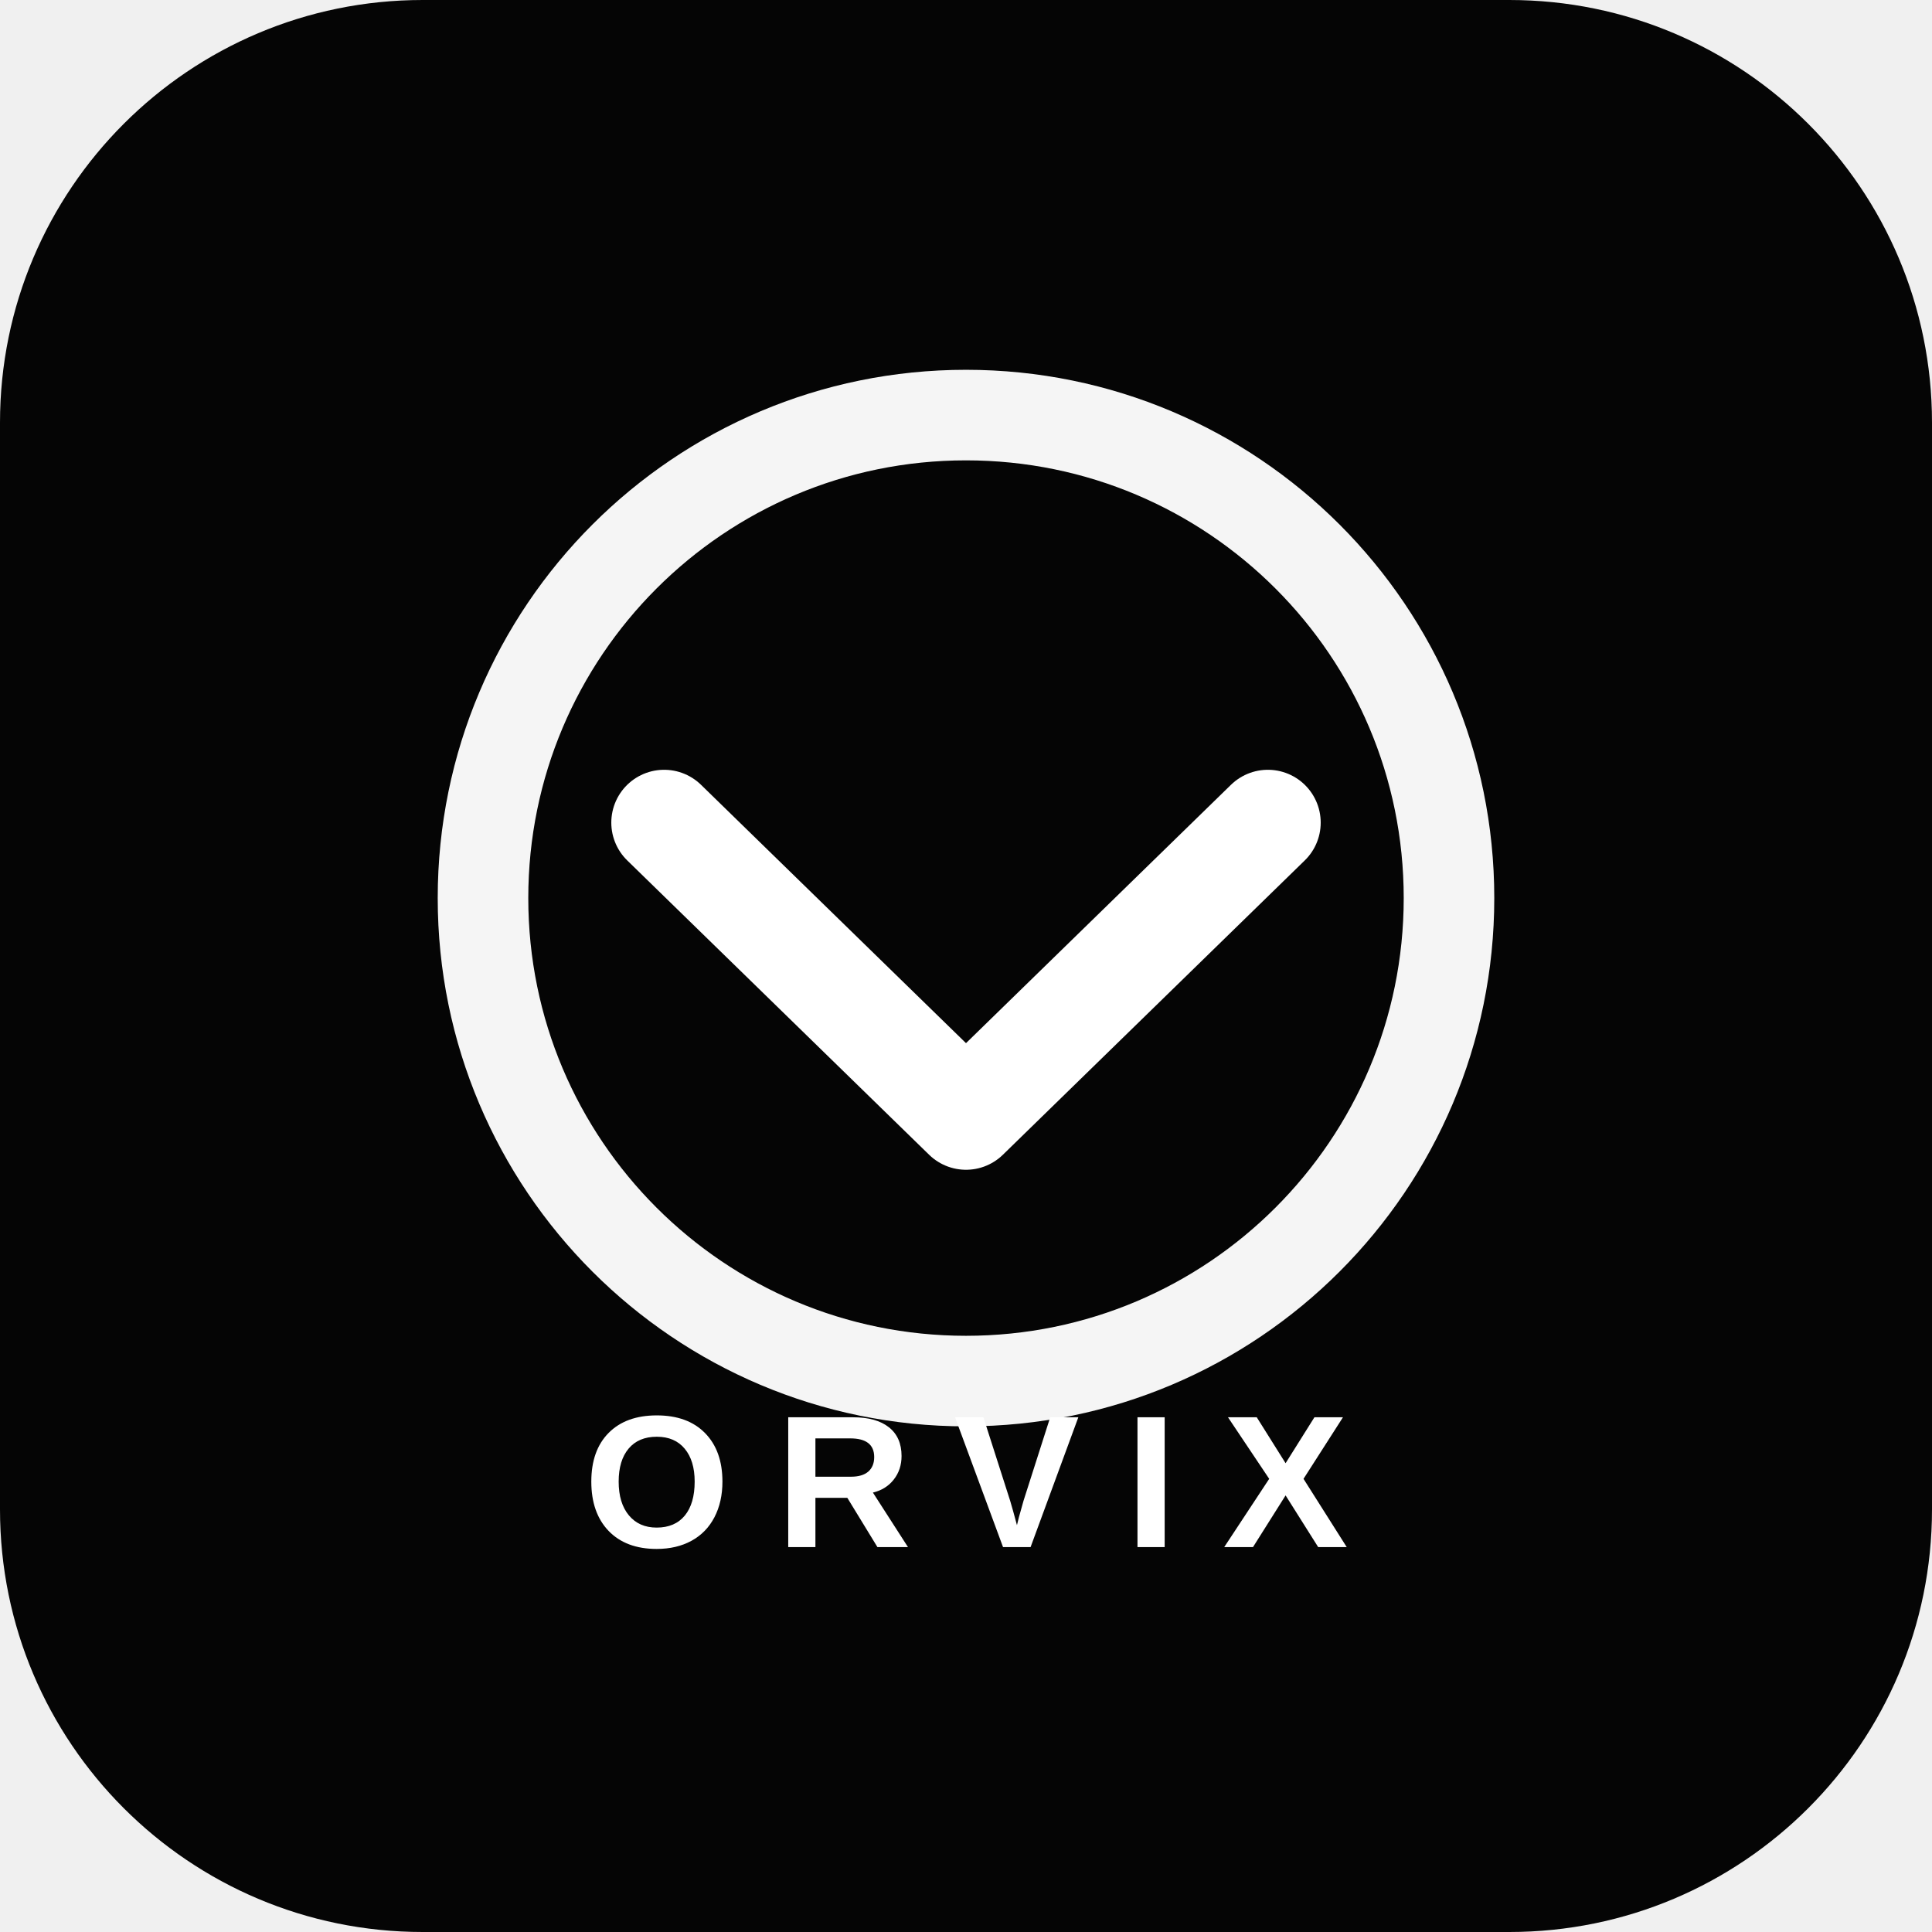
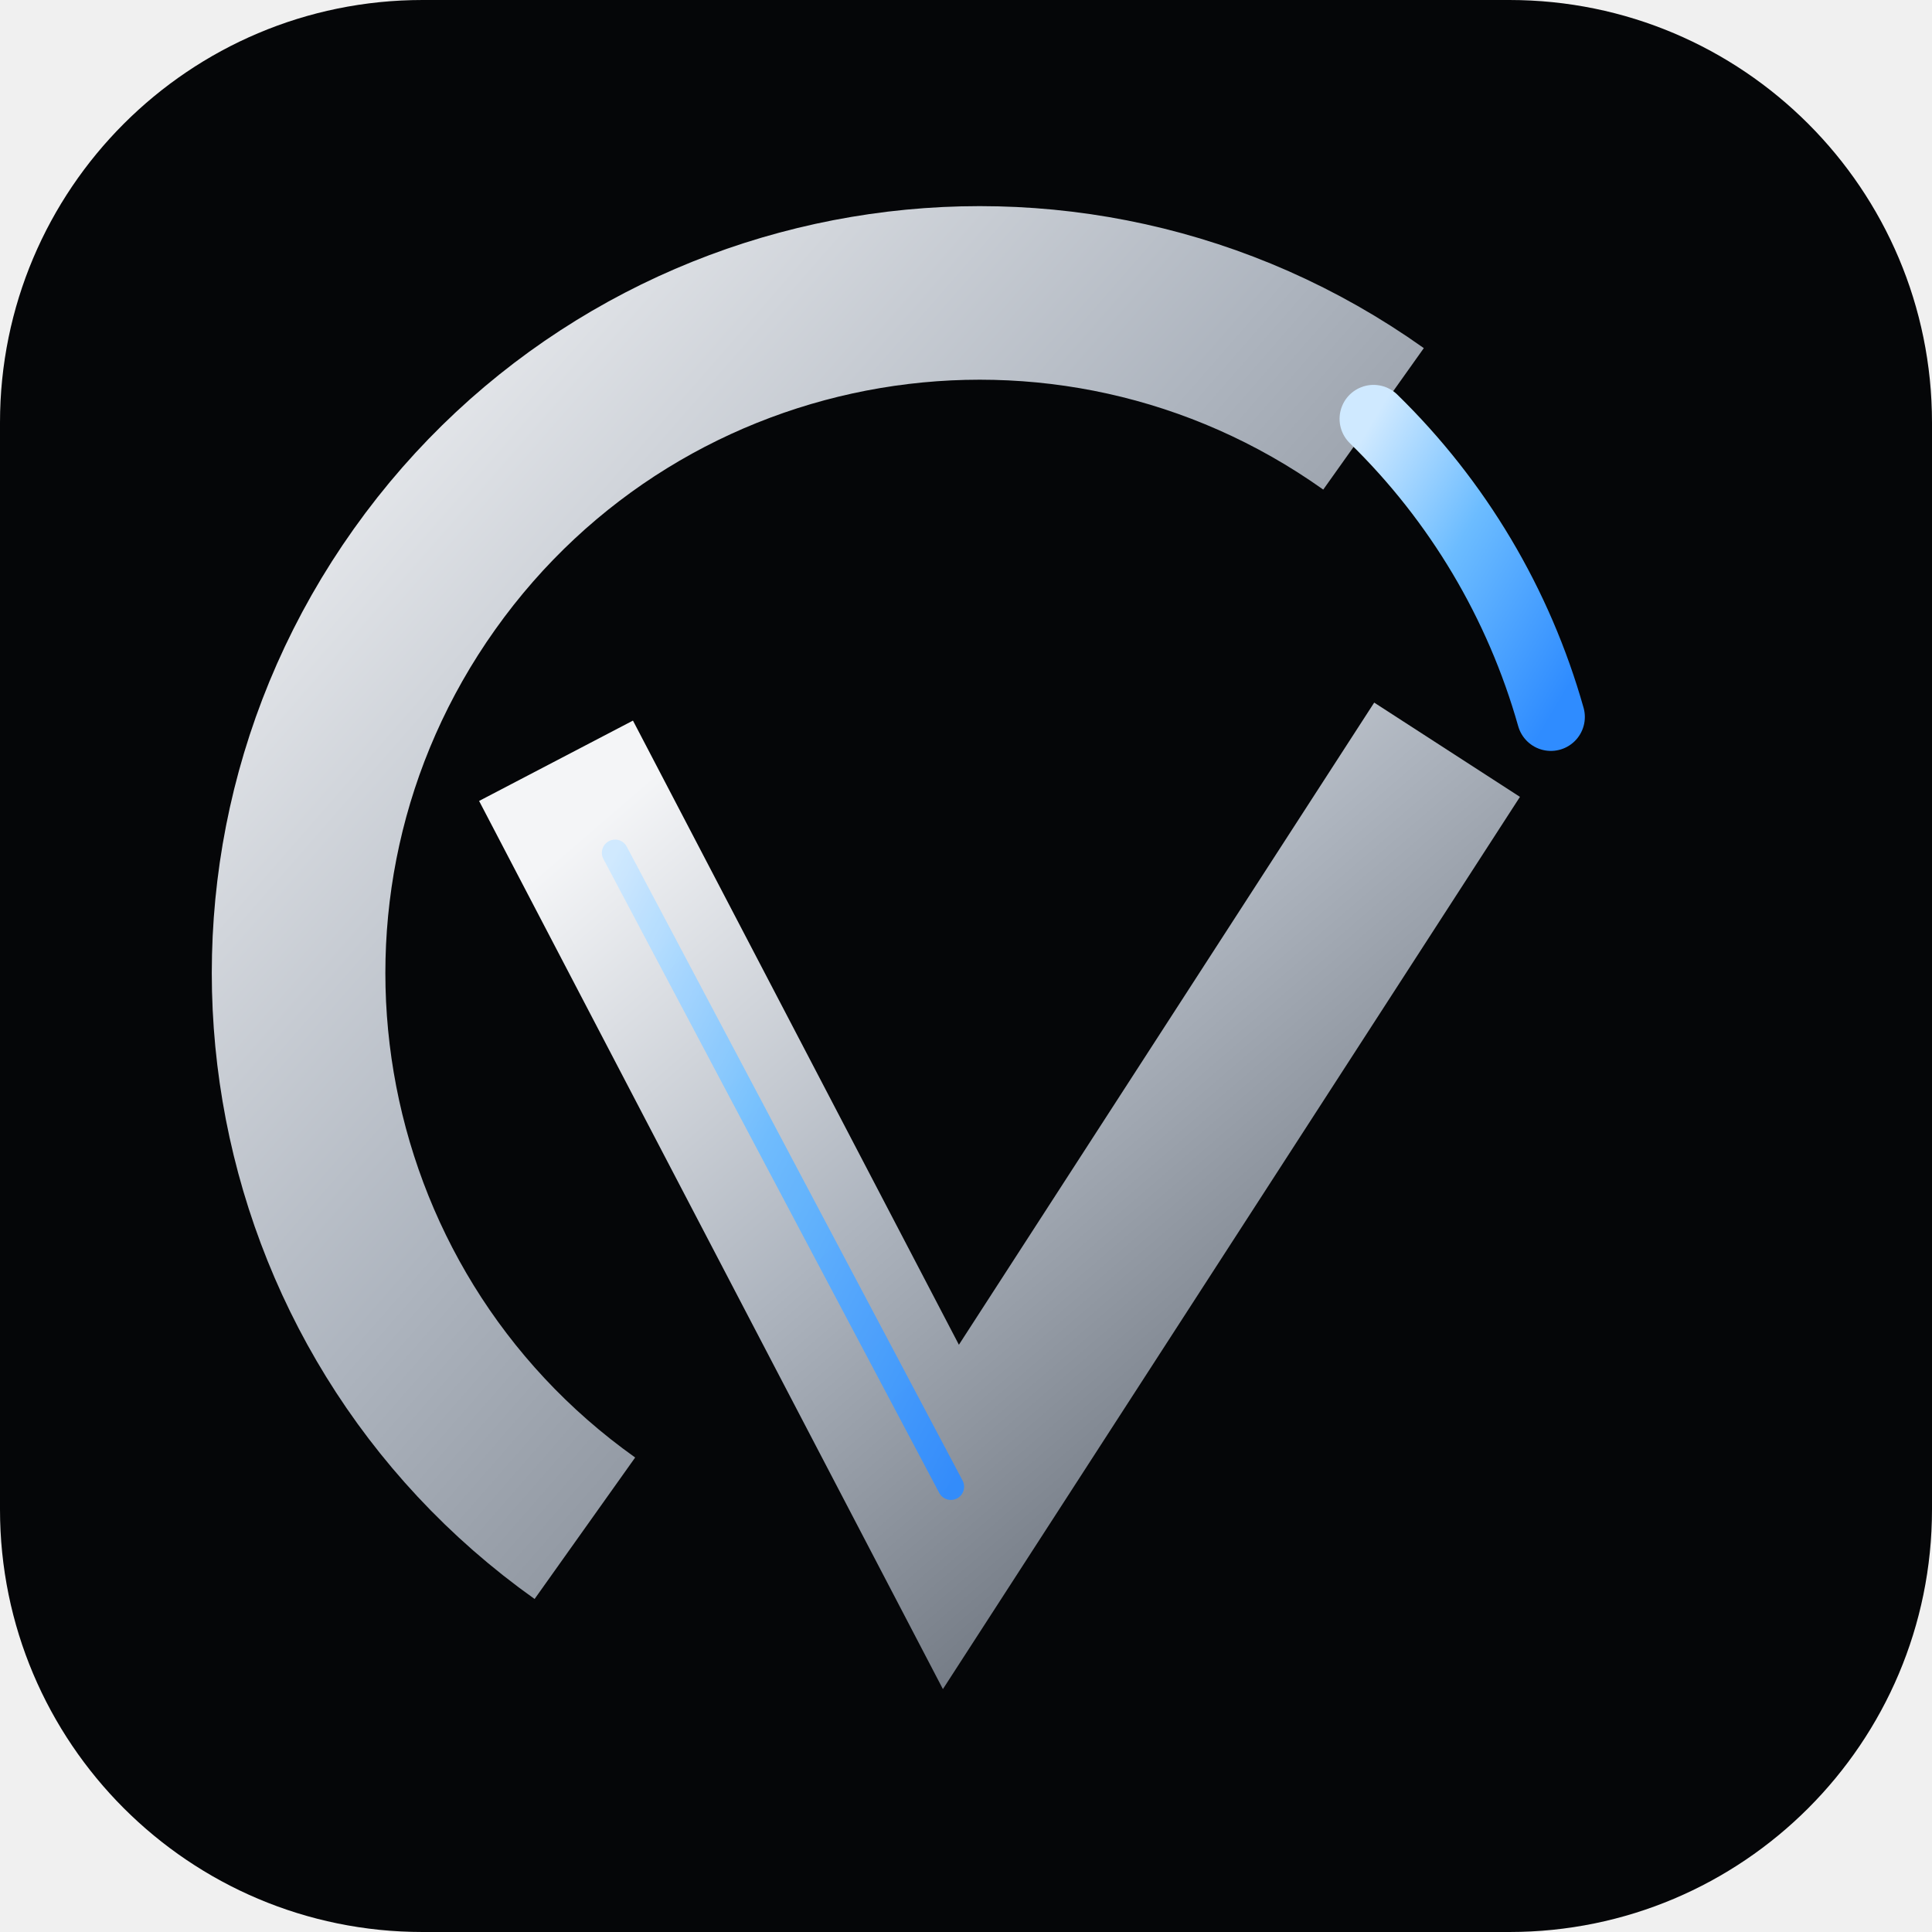
<svg xmlns="http://www.w3.org/2000/svg" viewBox="0 0 512 512">
-   <rect width="512" height="512" rx="112" fill="#050505" />
-   <circle cx="256" cy="238" r="128" fill="none" stroke="#ffffff" stroke-width="24" opacity="0.96" />
-   <path d="M176 218 L256 296 L336 218" fill="none" stroke="#ffffff" stroke-width="28" stroke-linecap="round" stroke-linejoin="round" />
-   <circle cx="256" cy="238" r="18" fill="#050505" />
-   <text x="256" y="410" text-anchor="middle" fill="#ffffff" font-family="Arial,Helvetica,sans-serif" font-size="50" font-weight="700" letter-spacing="12">ORVIX</text>
+   <defs>
+     <linearGradient id="silver" x1="0" y1="0" x2="1" y2="1">
+       <stop offset="0" stop-color="#f4f5f7" />
+       <stop offset="0.45" stop-color="#aeb5bf" />
+       <stop offset="1" stop-color="#5f6670" />
+     </linearGradient>
+     <linearGradient id="blue" x1="0" y1="0" x2="1" y2="1">
+       <stop offset="0" stop-color="#cfe9ff" />
+       <stop offset="0.45" stop-color="#6cbcff" />
+       <stop offset="1" stop-color="#2f8cff" />
+     </linearGradient>
+   </defs>
+   <rect width="512" height="512" rx="112" fill="#050608" />
+   <path d="M364 111 A178 178 0 1 0 155 405" fill="none" stroke="url(#silver)" stroke-width="46" stroke-linecap="butt" />
+   <path d="M364 111 A178 178 0 0 1 411 190" fill="none" stroke="url(#blue)" stroke-width="18" stroke-linecap="round" />
+   <path d="M158 222 L252 402 L371 218" fill="none" stroke="url(#silver)" stroke-width="46" stroke-linecap="square" stroke-linejoin="miter" />
+   <path d="M163 226 L252 394" fill="none" stroke="url(#blue)" stroke-width="7" stroke-linecap="round" opacity="0.95" />
</svg>
